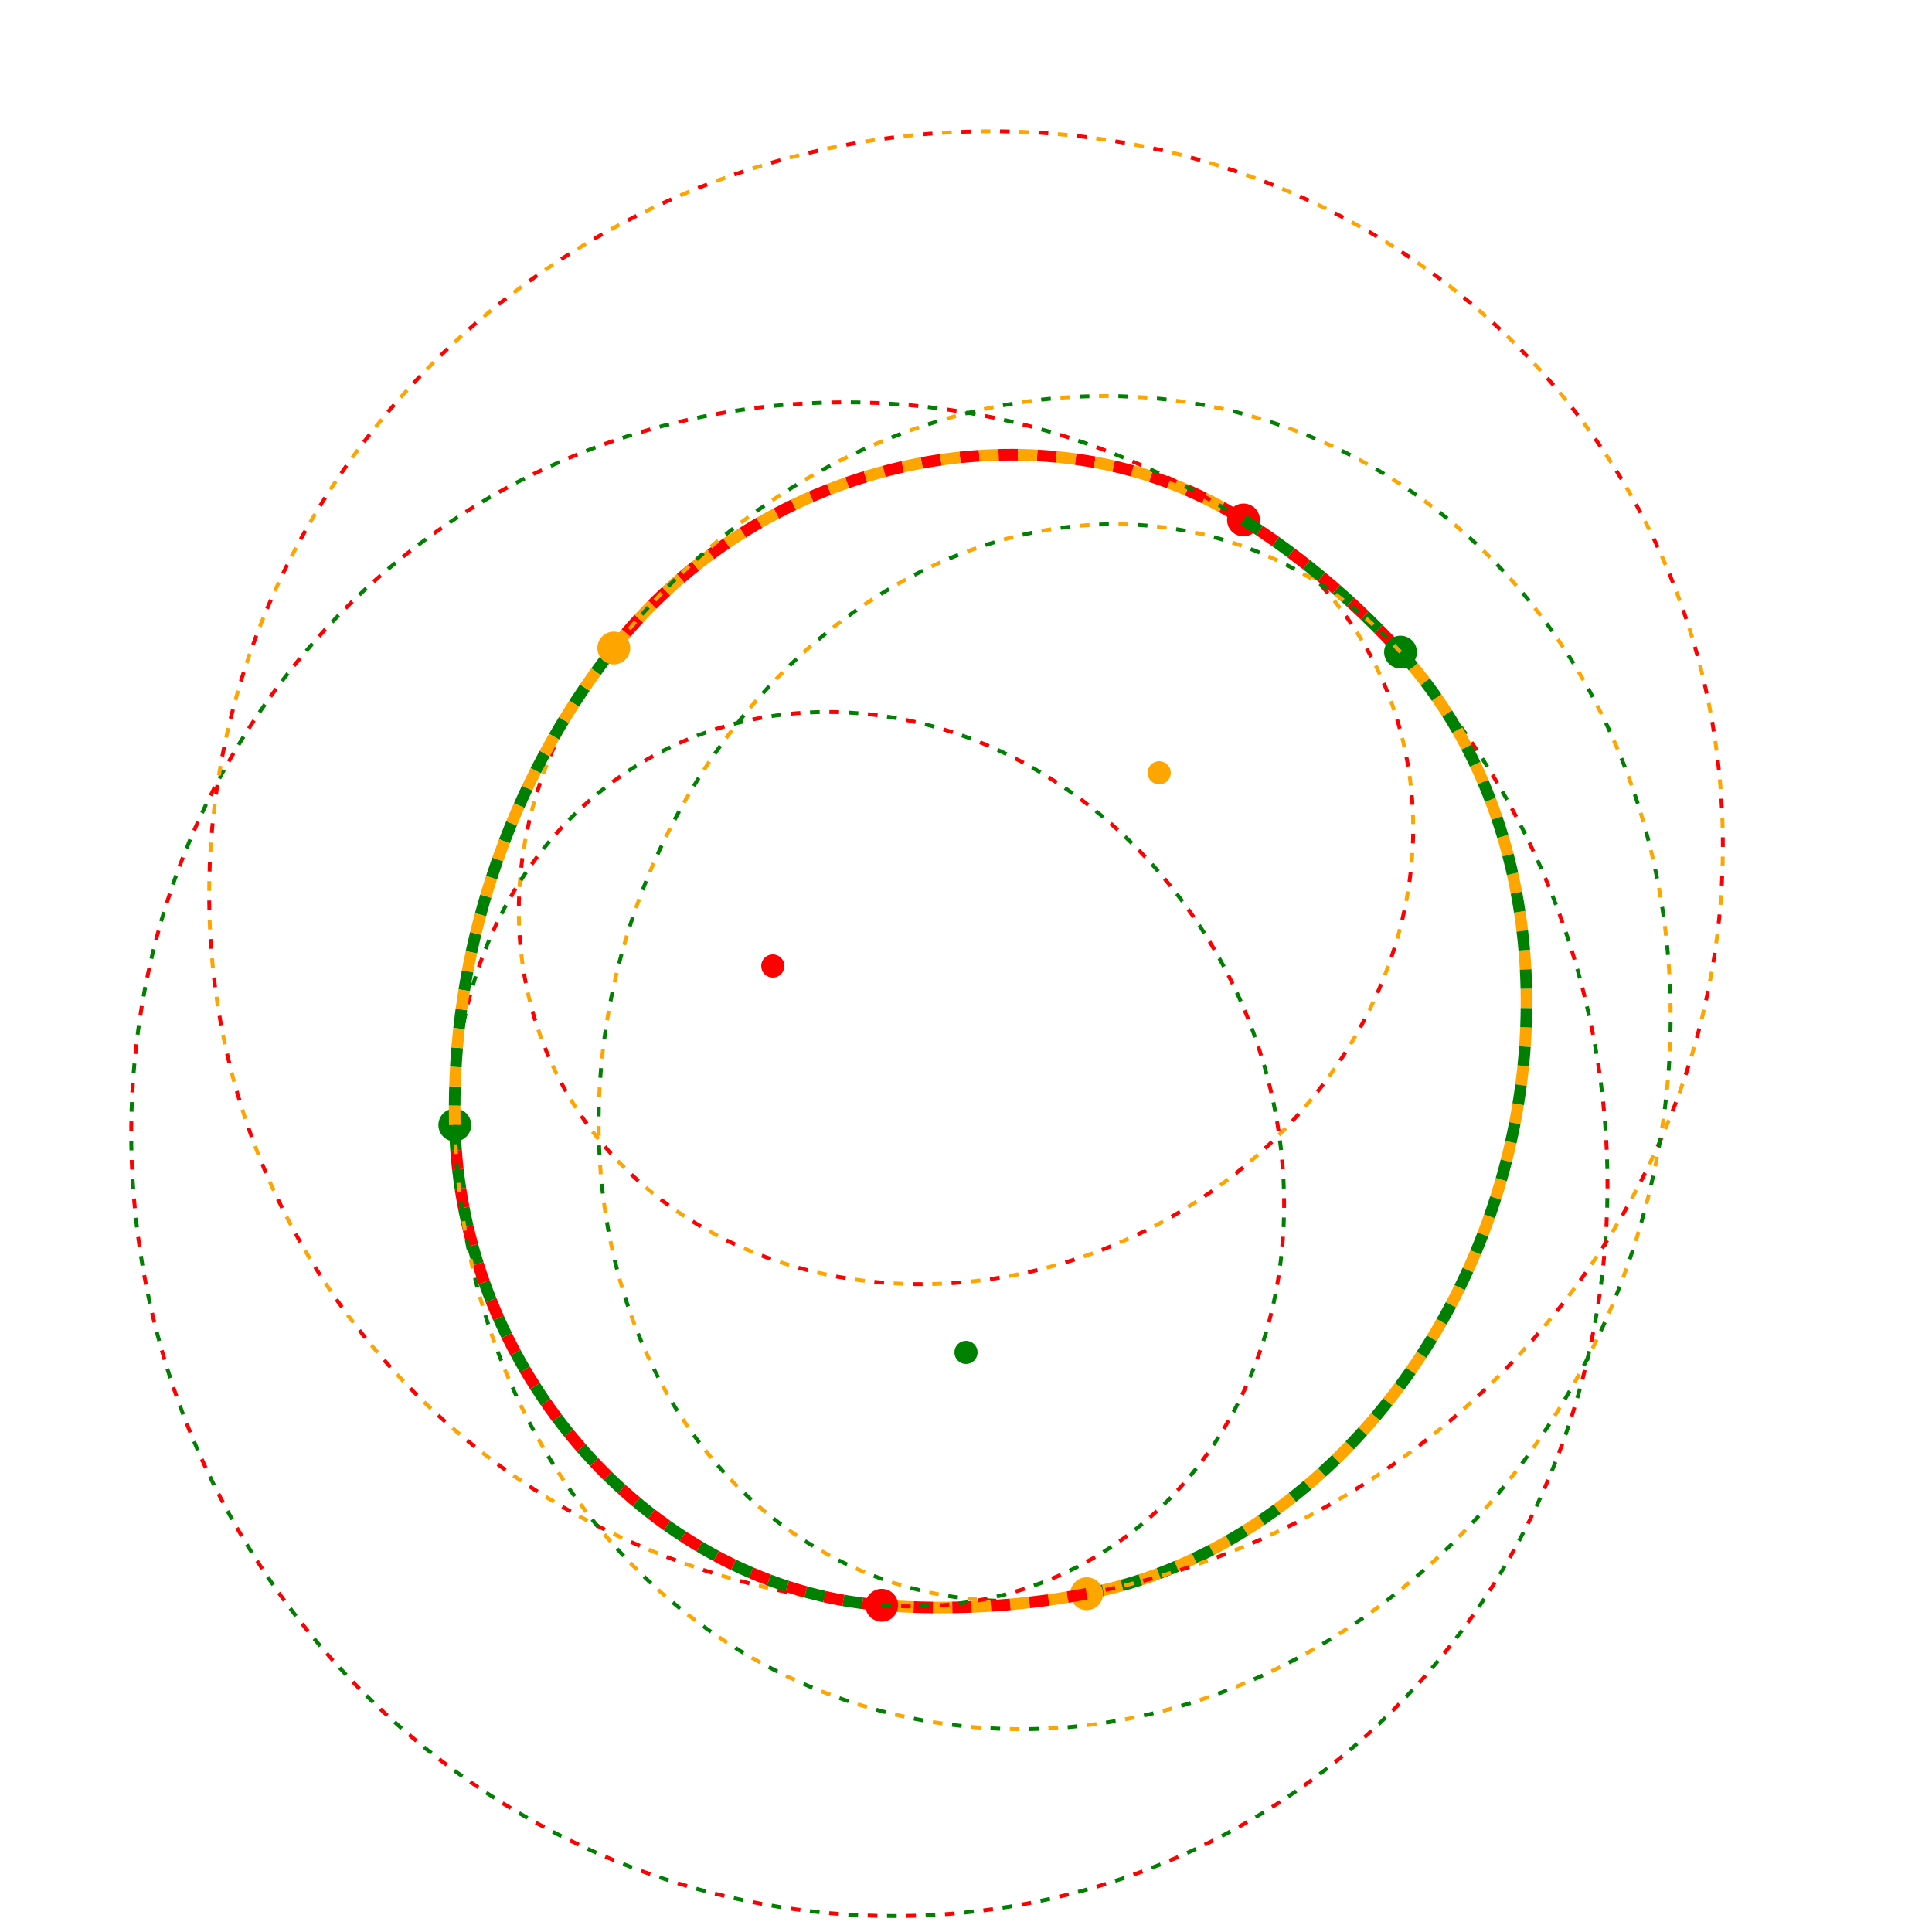
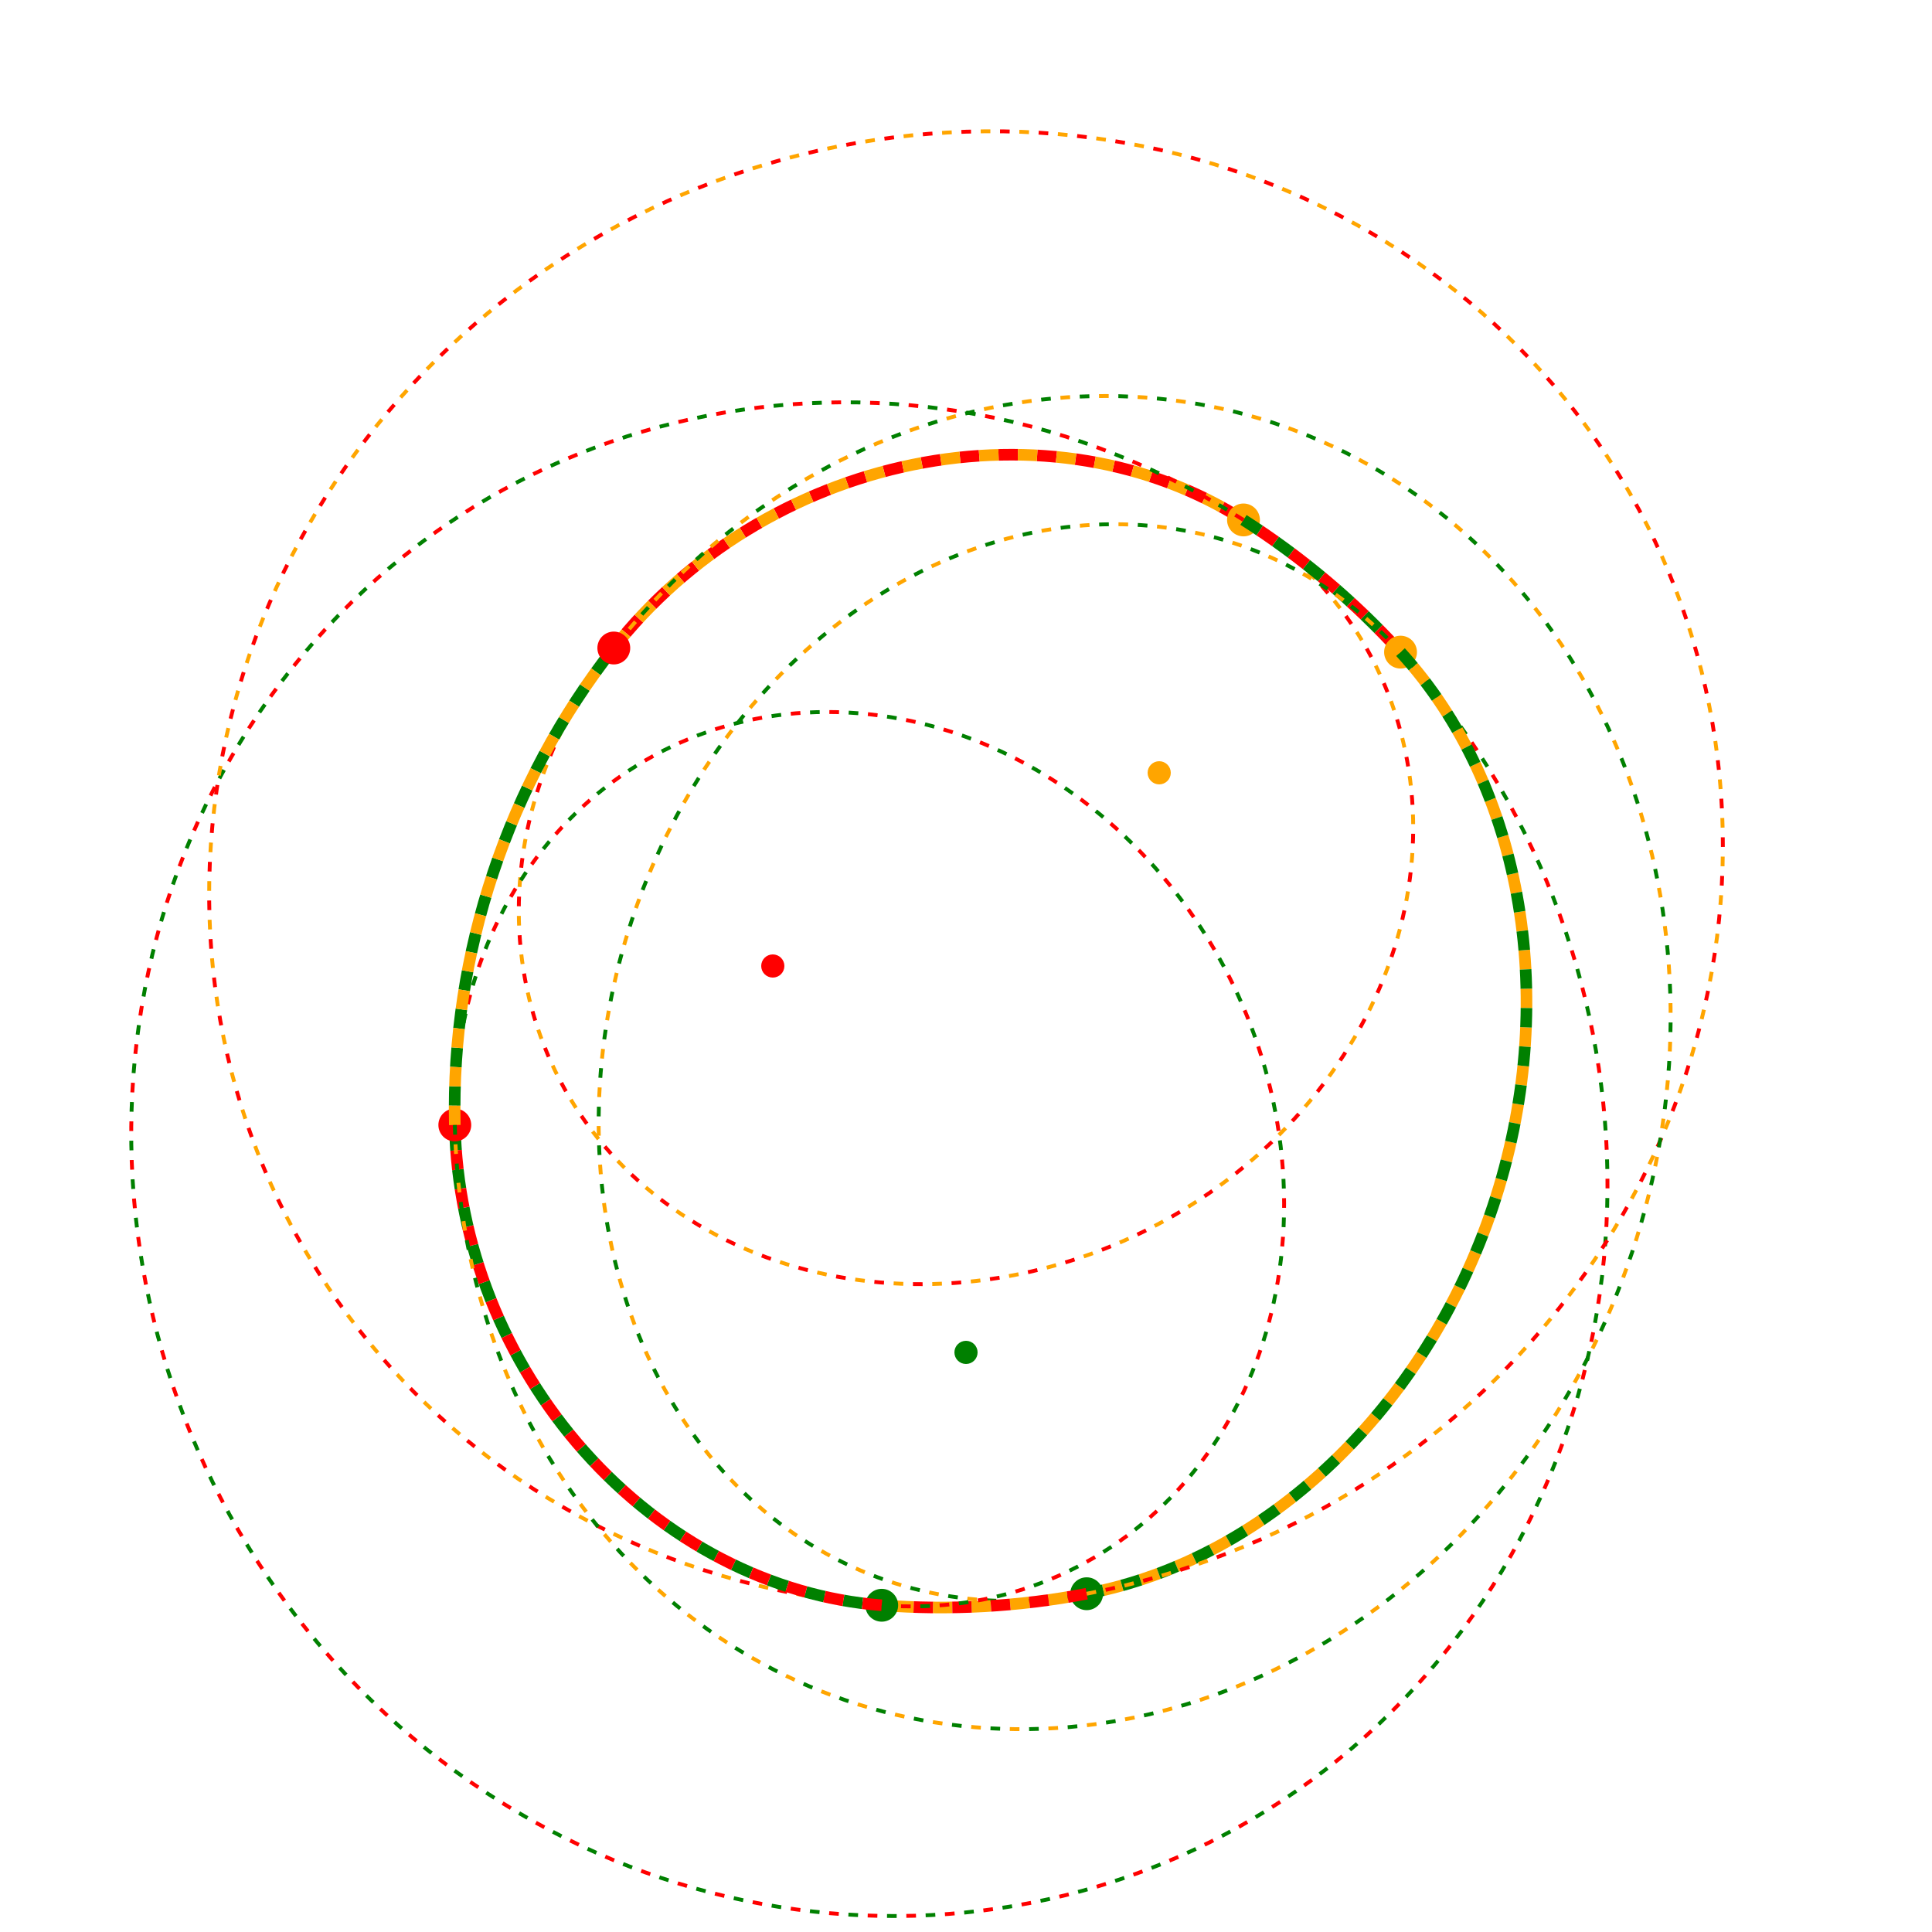
<svg xmlns="http://www.w3.org/2000/svg" baseProfile="full" height="1000" version="1.1" width="1000">
  <defs />
  <circle cx="400" cy="500" fill="red" r="5" stroke="red" stroke-width="2" />
  <circle cx="600" cy="400" fill="orange" r="5" stroke="orange" stroke-width="2" />
  <circle cx="500" cy="700" fill="green" r="5" stroke="green" stroke-width="2" />
  <g fill="none">
    <path d="M 317.705,335.41 A 236.803,208.748 -26.565 0,1 643.627,269.12" stroke="red" stroke-dasharray="10,10" stroke-dashoffset="10" stroke-width="6" />
    <path d="M 317.705,335.41 A 236.803,208.748 -26.565 0,1 643.627,269.12" stroke="orange" stroke-dasharray="10,10" stroke-dashoffset="0" stroke-width="6" />
    <path d="M 317.705,335.41 A 236.803,208.748 -26.565 1,0 643.627,269.12" stroke="red" stroke-dasharray="5,15" stroke-dashoffset="0" stroke-width="2" />
    <path d="M 317.705,335.41 A 236.803,208.748 -26.565 1,0 643.627,269.12" stroke="orange" stroke-dasharray="5,15" stroke-dashoffset="10" stroke-width="2" />
-     <circle cx="643.627" cy="269.12" fill="red" r="8" stroke="red" />
+     <circle cx="643.627" cy="269.12" fill="orange" r="8" stroke="orange" />
    <path d="M 643.627,269.12 A 394.917,378.761 63.435 0,1 724.914,337.543" stroke="red" stroke-dasharray="10,10" stroke-dashoffset="10" stroke-width="6" />
    <path d="M 643.627,269.12 A 394.917,378.761 63.435 0,1 724.914,337.543" stroke="green" stroke-dasharray="10,10" stroke-dashoffset="0" stroke-width="6" />
    <path d="M 643.627,269.12 A 394.917,378.761 63.435 1,0 724.914,337.543" stroke="red" stroke-dasharray="5,15" stroke-dashoffset="0" stroke-width="2" />
    <path d="M 643.627,269.12 A 394.917,378.761 63.435 1,0 724.914,337.543" stroke="green" stroke-dasharray="5,15" stroke-dashoffset="10" stroke-width="2" />
-     <circle cx="724.914" cy="337.543" fill="green" r="8" stroke="green" />
+     <circle cx="724.914" cy="337.543" fill="orange" r="8" stroke="orange" />
    <path d="M 724.914,337.543 A 283.114,234.848 108.435 0,1 562.457,824.914" stroke="orange" stroke-dasharray="10,10" stroke-dashoffset="10" stroke-width="6" />
    <path d="M 724.914,337.543 A 283.114,234.848 108.435 0,1 562.457,824.914" stroke="green" stroke-dasharray="10,10" stroke-dashoffset="0" stroke-width="6" />
    <path d="M 724.914,337.543 A 283.114,234.848 108.435 1,0 562.457,824.914" stroke="orange" stroke-dasharray="5,15" stroke-dashoffset="0" stroke-width="2" />
    <path d="M 724.914,337.543 A 283.114,234.848 108.435 1,0 562.457,824.914" stroke="green" stroke-dasharray="5,15" stroke-dashoffset="10" stroke-width="2" />
-     <circle cx="562.457" cy="824.914" fill="orange" r="8" stroke="orange" />
+     <circle cx="562.457" cy="824.914" fill="green" r="8" stroke="green" />
    <path d="M 562.457,824.914 A 394.917,378.761 153.435 0,1 456.373,830.88" stroke="orange" stroke-dasharray="10,10" stroke-dashoffset="10" stroke-width="6" />
    <path d="M 562.457,824.914 A 394.917,378.761 153.435 0,1 456.373,830.88" stroke="red" stroke-dasharray="10,10" stroke-dashoffset="0" stroke-width="6" />
    <path d="M 562.457,824.914 A 394.917,378.761 153.435 1,0 456.373,830.88" stroke="orange" stroke-dasharray="5,15" stroke-dashoffset="0" stroke-width="2" />
    <path d="M 562.457,824.914 A 394.917,378.761 153.435 1,0 456.373,830.88" stroke="red" stroke-dasharray="5,15" stroke-dashoffset="10" stroke-width="2" />
-     <circle cx="456.373" cy="830.88" fill="red" r="8" stroke="red" />
+     <circle cx="456.373" cy="830.88" fill="green" r="8" stroke="green" />
    <path d="M 456.373,830.88 A 236.803,208.748 -116.565 0,1 235.41,582.295" stroke="green" stroke-dasharray="10,10" stroke-dashoffset="10" stroke-width="6" />
    <path d="M 456.373,830.88 A 236.803,208.748 -116.565 0,1 235.41,582.295" stroke="red" stroke-dasharray="10,10" stroke-dashoffset="0" stroke-width="6" />
    <path d="M 456.373,830.88 A 236.803,208.748 -116.565 1,0 235.41,582.295" stroke="green" stroke-dasharray="5,15" stroke-dashoffset="0" stroke-width="2" />
    <path d="M 456.373,830.88 A 236.803,208.748 -116.565 1,0 235.41,582.295" stroke="red" stroke-dasharray="5,15" stroke-dashoffset="10" stroke-width="2" />
-     <circle cx="235.41" cy="582.295" fill="green" r="8" stroke="green" />
+     <circle cx="235.41" cy="582.295" fill="red" r="8" stroke="red" />
    <path d="M 235.41,582.295 A 348.607,310.687 -71.565 0,1 317.705,335.41" stroke="green" stroke-dasharray="10,10" stroke-dashoffset="10" stroke-width="6" />
    <path d="M 235.41,582.295 A 348.607,310.687 -71.565 0,1 317.705,335.41" stroke="orange" stroke-dasharray="10,10" stroke-dashoffset="0" stroke-width="6" />
    <path d="M 235.41,582.295 A 348.607,310.687 -71.565 1,0 317.705,335.41" stroke="green" stroke-dasharray="5,15" stroke-dashoffset="0" stroke-width="2" />
    <path d="M 235.41,582.295 A 348.607,310.687 -71.565 1,0 317.705,335.41" stroke="orange" stroke-dasharray="5,15" stroke-dashoffset="10" stroke-width="2" />
-     <circle cx="317.705" cy="335.41" fill="orange" r="8" stroke="orange" />
+     <circle cx="317.705" cy="335.41" fill="red" r="8" stroke="red" />
  </g>
</svg>
